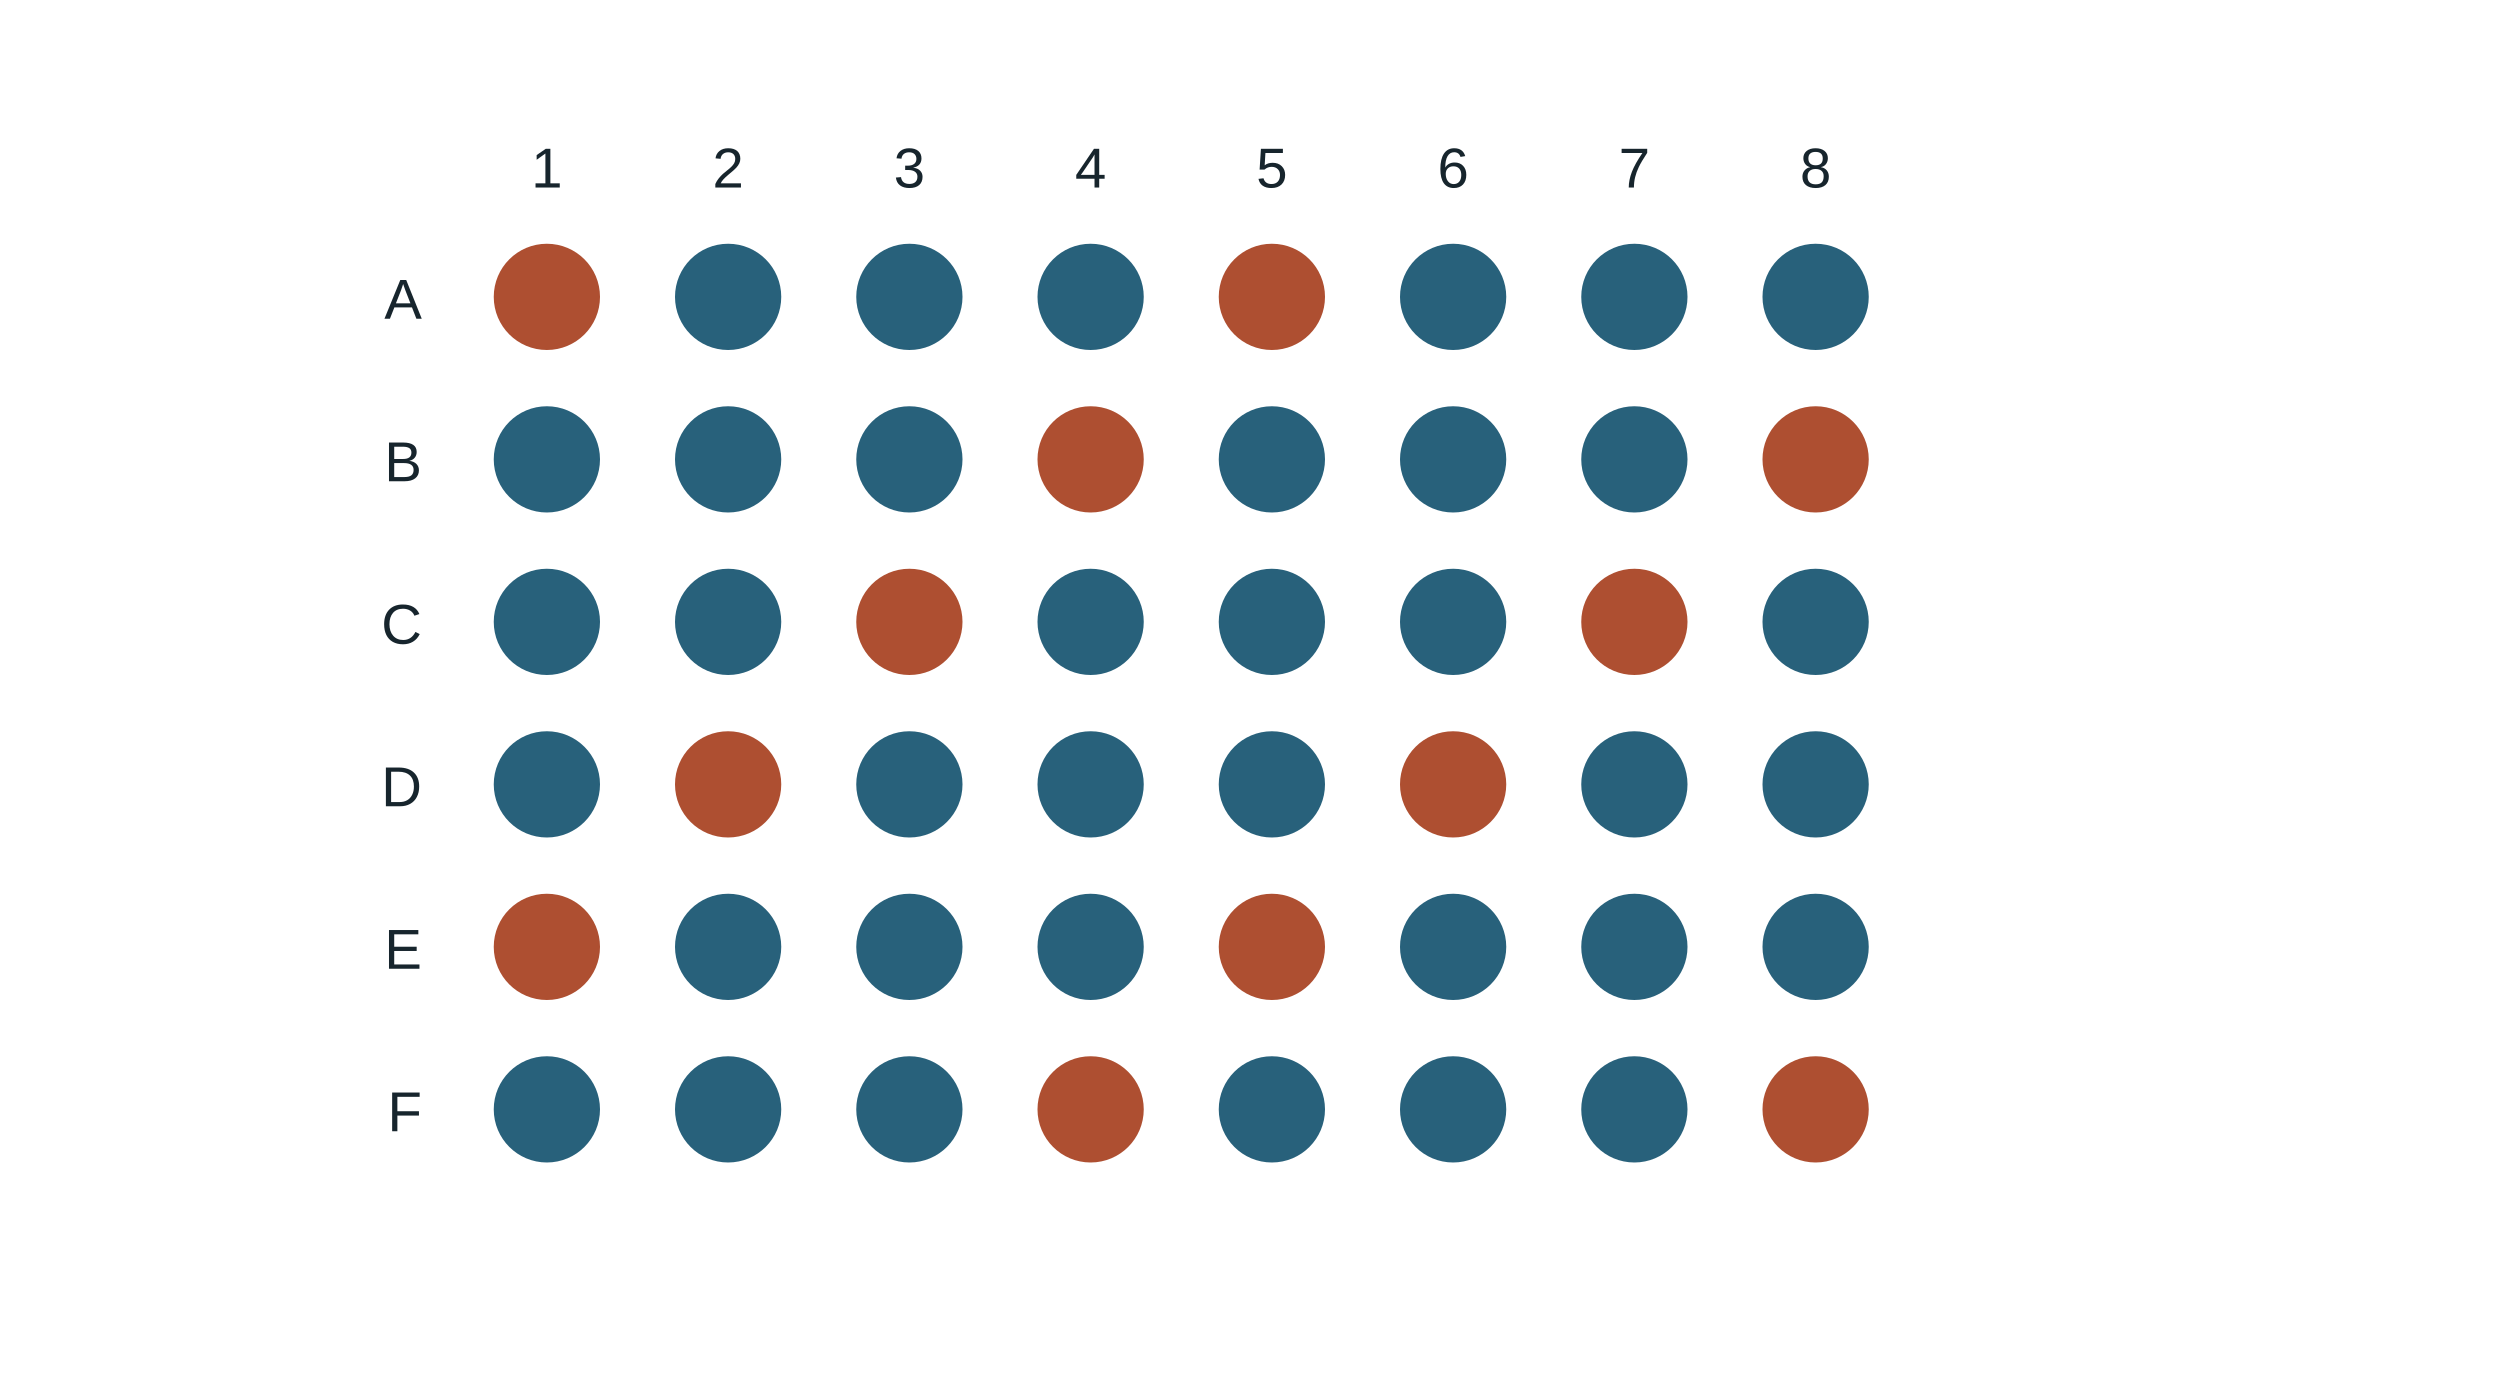
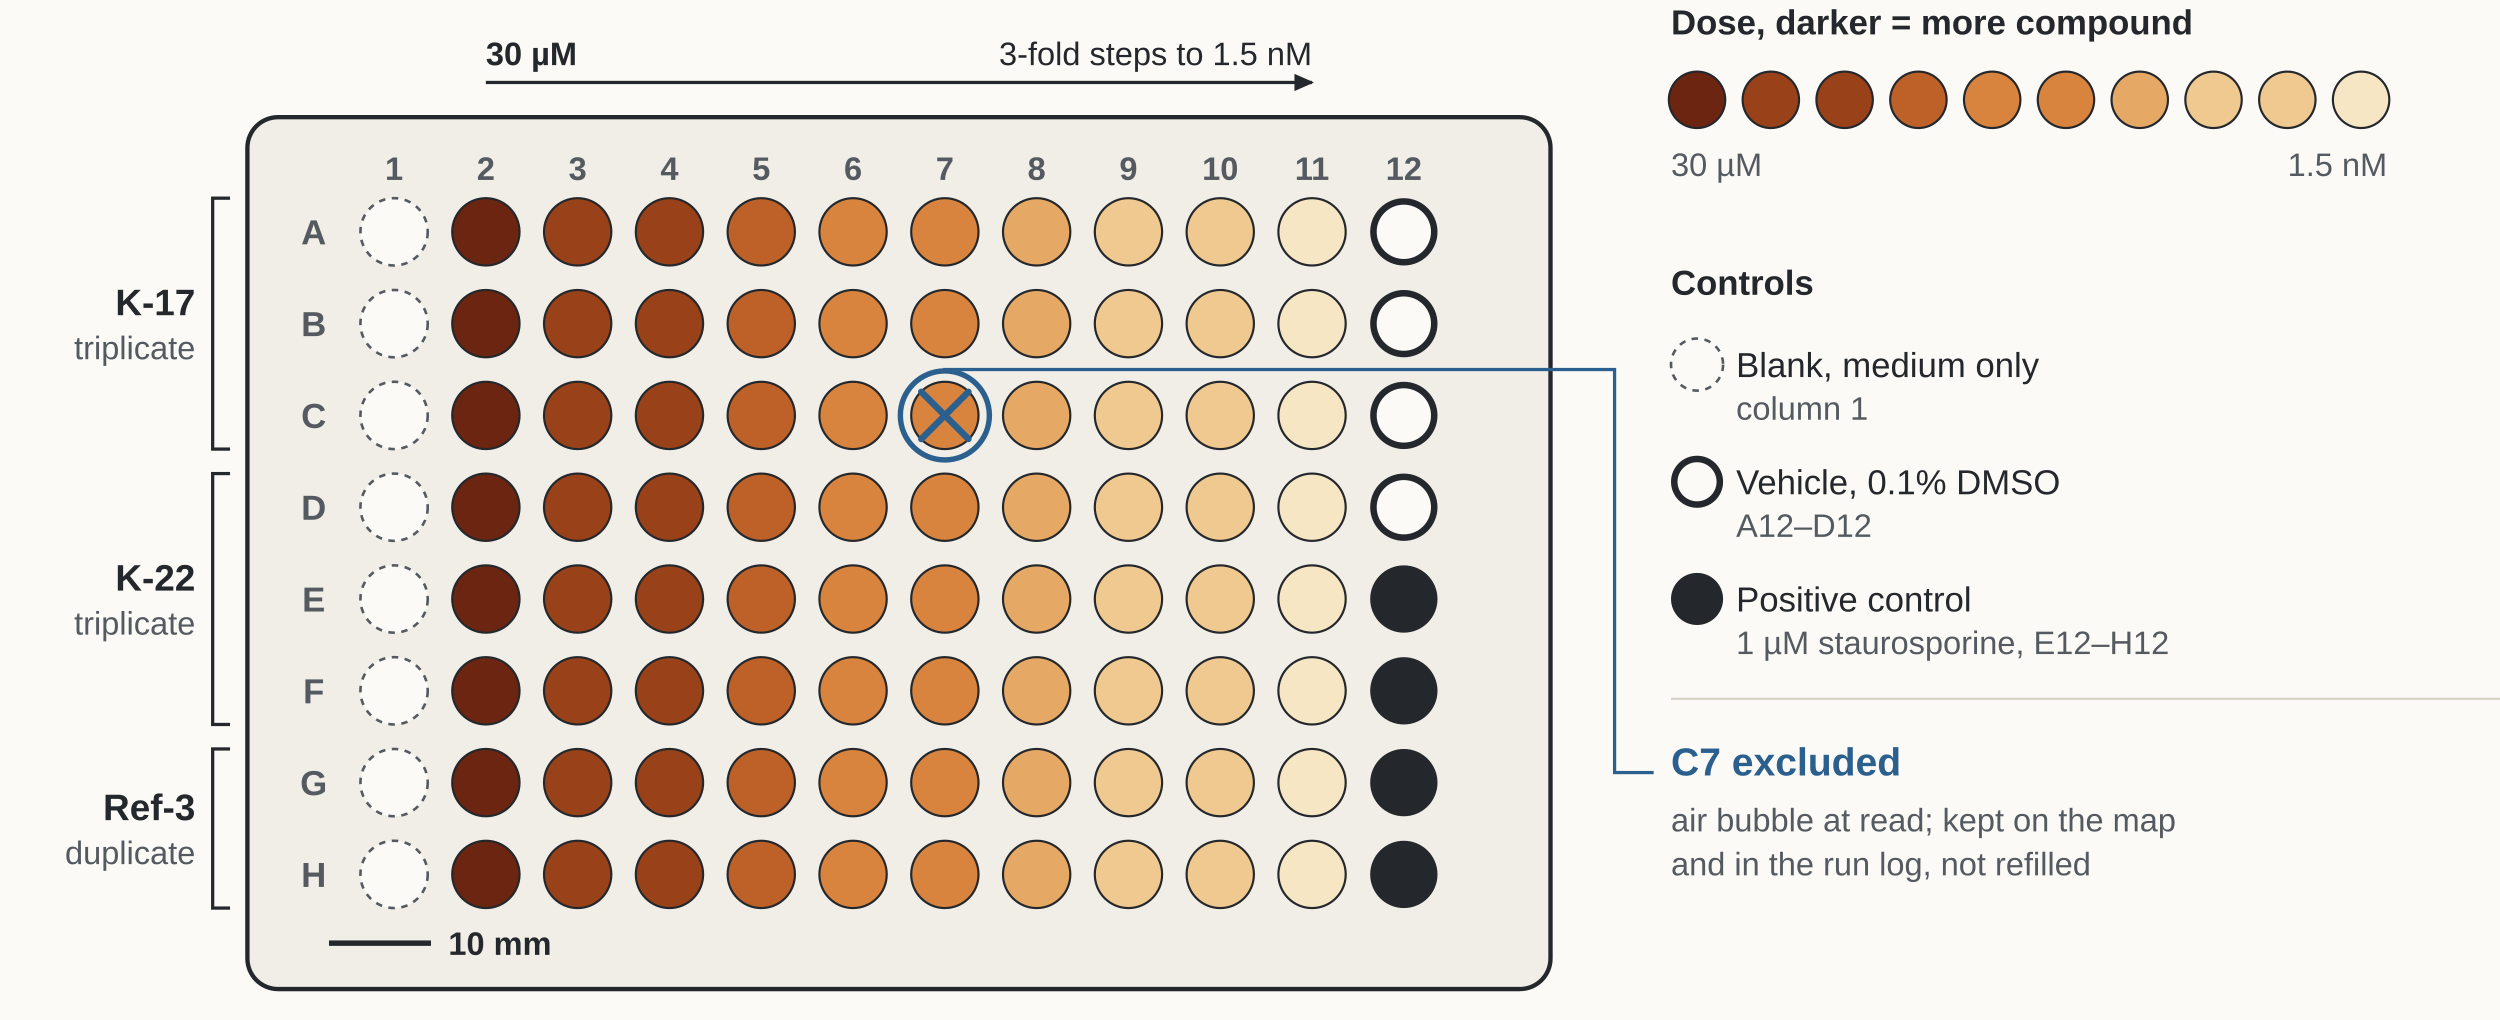
- <svg xmlns="http://www.w3.org/2000/svg" aria-labelledby="g-plate-layout-plate-layout-title g-plate-layout-plate-layout-desc" role="img" viewBox="0 0 800 440">
-   <g data-part="drawing">
-     <circle cx="175" cy="95" fill="#ae4f31" r="17" />
-     <circle cx="233" cy="95" fill="#28617b" r="17" />
-     <circle cx="291" cy="95" fill="#28617b" r="17" />
-     <circle cx="349" cy="95" fill="#28617b" r="17" />
-     <circle cx="407" cy="95" fill="#ae4f31" r="17" />
-     <circle cx="465" cy="95" fill="#28617b" r="17" />
-     <circle cx="523" cy="95" fill="#28617b" r="17" />
-     <circle cx="581" cy="95" fill="#28617b" r="17" />
-     <circle cx="175" cy="147" fill="#28617b" r="17" />
-     <circle cx="233" cy="147" fill="#28617b" r="17" />
-     <circle cx="291" cy="147" fill="#28617b" r="17" />
-     <circle cx="349" cy="147" fill="#ae4f31" r="17" />
-     <circle cx="407" cy="147" fill="#28617b" r="17" />
-     <circle cx="465" cy="147" fill="#28617b" r="17" />
-     <circle cx="523" cy="147" fill="#28617b" r="17" />
-     <circle cx="581" cy="147" fill="#ae4f31" r="17" />
-     <circle cx="175" cy="199" fill="#28617b" r="17" />
-     <circle cx="233" cy="199" fill="#28617b" r="17" />
-     <circle cx="291" cy="199" fill="#ae4f31" r="17" />
-     <circle cx="349" cy="199" fill="#28617b" r="17" />
-     <circle cx="407" cy="199" fill="#28617b" r="17" />
-     <circle cx="465" cy="199" fill="#28617b" r="17" />
-     <circle cx="523" cy="199" fill="#ae4f31" r="17" />
-     <circle cx="581" cy="199" fill="#28617b" r="17" />
-     <circle cx="175" cy="251" fill="#28617b" r="17" />
-     <circle cx="233" cy="251" fill="#ae4f31" r="17" />
-     <circle cx="291" cy="251" fill="#28617b" r="17" />
-     <circle cx="349" cy="251" fill="#28617b" r="17" />
-     <circle cx="407" cy="251" fill="#28617b" r="17" />
-     <circle cx="465" cy="251" fill="#ae4f31" r="17" />
-     <circle cx="523" cy="251" fill="#28617b" r="17" />
-     <circle cx="581" cy="251" fill="#28617b" r="17" />
-     <circle cx="175" cy="303" fill="#ae4f31" r="17" />
-     <circle cx="233" cy="303" fill="#28617b" r="17" />
-     <circle cx="291" cy="303" fill="#28617b" r="17" />
-     <circle cx="349" cy="303" fill="#28617b" r="17" />
-     <circle cx="407" cy="303" fill="#ae4f31" r="17" />
-     <circle cx="465" cy="303" fill="#28617b" r="17" />
-     <circle cx="523" cy="303" fill="#28617b" r="17" />
-     <circle cx="581" cy="303" fill="#28617b" r="17" />
-     <circle cx="175" cy="355" fill="#28617b" r="17" />
-     <circle cx="233" cy="355" fill="#28617b" r="17" />
-     <circle cx="291" cy="355" fill="#28617b" r="17" />
-     <circle cx="349" cy="355" fill="#ae4f31" r="17" />
-     <circle cx="407" cy="355" fill="#28617b" r="17" />
-     <circle cx="465" cy="355" fill="#28617b" r="17" />
-     <circle cx="523" cy="355" fill="#28617b" r="17" />
-     <circle cx="581" cy="355" fill="#ae4f31" r="17" />
-     <text fill="#17252d" font-family="Arial, sans-serif" font-size="18" text-anchor="end" x="135" y="102">A</text>
-     <text fill="#17252d" font-family="Arial, sans-serif" font-size="18" text-anchor="end" x="135" y="154">B</text>
-     <text fill="#17252d" font-family="Arial, sans-serif" font-size="18" text-anchor="end" x="135" y="206">C</text>
-     <text fill="#17252d" font-family="Arial, sans-serif" font-size="18" text-anchor="end" x="135" y="258">D</text>
-     <text fill="#17252d" font-family="Arial, sans-serif" font-size="18" text-anchor="end" x="135" y="310">E</text>
-     <text fill="#17252d" font-family="Arial, sans-serif" font-size="18" text-anchor="end" x="135" y="362">F</text>
-     <text fill="#17252d" font-family="Arial, sans-serif" font-size="18" text-anchor="middle" x="175" y="60">1</text>
-     <text fill="#17252d" font-family="Arial, sans-serif" font-size="18" text-anchor="middle" x="233" y="60">2</text>
-     <text fill="#17252d" font-family="Arial, sans-serif" font-size="18" text-anchor="middle" x="291" y="60">3</text>
-     <text fill="#17252d" font-family="Arial, sans-serif" font-size="18" text-anchor="middle" x="349" y="60">4</text>
-     <text fill="#17252d" font-family="Arial, sans-serif" font-size="18" text-anchor="middle" x="407" y="60">5</text>
-     <text fill="#17252d" font-family="Arial, sans-serif" font-size="18" text-anchor="middle" x="465" y="60">6</text>
-     <text fill="#17252d" font-family="Arial, sans-serif" font-size="18" text-anchor="middle" x="523" y="60">7</text>
-     <text fill="#17252d" font-family="Arial, sans-serif" font-size="18" text-anchor="middle" x="581" y="60">8</text>
-   </g>
+ <svg xmlns="http://www.w3.org/2000/svg" viewBox="0 0 1152 470" width="1152" height="470" role="img" aria-labelledby="plate-layout-fig-title plate-layout-fig-desc" id="plate-layout-fig" class="ss-fig" font-family="&quot;Segoe UI&quot;,&quot;Helvetica Neue&quot;,&quot;Liberation Sans&quot;,Arial,sans-serif,&quot;Hiragino Sans&quot;,&quot;Noto Sans JP&quot;,&quot;Yu Gothic&quot;,&quot;Meiryo&quot;,&quot;IPAPGothic&quot;,sans-serif" style="overflow:visible;">
+   <rect x="0" y="0" width="1152" height="470" fill="#fbfaf6" />
+   <defs>
+     <marker id="plate-layout-fig-arr" viewBox="0 0 10 10" refX="9" refY="5" markerWidth="9" markerHeight="9" markerUnits="userSpaceOnUse" orient="auto-start-reverse">
+       <path d="M0 0.6L10 5L0 9.4Z" fill="#24272b" />
+     </marker>
+   </defs>
+   <rect x="114" y="54" width="600.47" height="401.76" rx="14.1" fill="#f0eee7" stroke="#24272b" stroke-width="2" />
+   <text x="144.55" y="112.59" font-size="16" text-anchor="middle" fill="#545a60" font-weight="700">A</text>
+   <text x="144.55" y="154.89" font-size="16" text-anchor="middle" fill="#545a60" font-weight="700">B</text>
+   <text x="144.55" y="197.19" font-size="16" text-anchor="middle" fill="#545a60" font-weight="700">C</text>
+   <text x="144.55" y="239.49" font-size="16" text-anchor="middle" fill="#545a60" font-weight="700">D</text>
+   <text x="144.55" y="281.79" font-size="16" text-anchor="middle" fill="#545a60" font-weight="700">E</text>
+   <text x="144.55" y="324.09" font-size="16" text-anchor="middle" fill="#545a60" font-weight="700">F</text>
+   <text x="144.55" y="366.39" font-size="16" text-anchor="middle" fill="#545a60" font-weight="700">G</text>
+   <text x="144.55" y="408.69" font-size="16" text-anchor="middle" fill="#545a60" font-weight="700">H</text>
+   <text x="181.59" y="82.9" font-size="15" text-anchor="middle" fill="#545a60" font-weight="700">1</text>
+   <text x="223.89" y="82.9" font-size="15" text-anchor="middle" fill="#545a60" font-weight="700">2</text>
+   <text x="266.19" y="82.9" font-size="15" text-anchor="middle" fill="#545a60" font-weight="700">3</text>
+   <text x="308.49" y="82.9" font-size="15" text-anchor="middle" fill="#545a60" font-weight="700">4</text>
+   <text x="350.79" y="82.9" font-size="15" text-anchor="middle" fill="#545a60" font-weight="700">5</text>
+   <text x="393.09" y="82.9" font-size="15" text-anchor="middle" fill="#545a60" font-weight="700">6</text>
+   <text x="435.39" y="82.9" font-size="15" text-anchor="middle" fill="#545a60" font-weight="700">7</text>
+   <text x="477.69" y="82.9" font-size="15" text-anchor="middle" fill="#545a60" font-weight="700">8</text>
+   <text x="519.99" y="82.9" font-size="15" text-anchor="middle" fill="#545a60" font-weight="700">9</text>
+   <text x="562.29" y="82.9" font-size="15" text-anchor="middle" fill="#545a60" font-weight="700">10</text>
+   <text x="604.59" y="82.9" font-size="15" text-anchor="middle" fill="#545a60" font-weight="700">11</text>
+   <text x="646.89" y="82.9" font-size="15" text-anchor="middle" fill="#545a60" font-weight="700">12</text>
+   <g data-well="A1">
+     <circle cx="181.59" cy="106.83" r="15.51" fill="#fbfaf6" stroke="#545a60" stroke-width="1.2" stroke-dasharray="3 3" />
+   </g>
+   <g data-well="A2">
+     <circle cx="223.89" cy="106.83" r="15.51" fill="#6b2510" stroke="#24272b" stroke-width="1" />
+   </g>
+   <g data-well="A3">
+     <circle cx="266.19" cy="106.83" r="15.51" fill="#994119" stroke="#24272b" stroke-width="1" />
+   </g>
+   <g data-well="A4">
+     <circle cx="308.49" cy="106.83" r="15.51" fill="#994119" stroke="#24272b" stroke-width="1" />
+   </g>
+   <g data-well="A5">
+     <circle cx="350.79" cy="106.83" r="15.51" fill="#bd6129" stroke="#24272b" stroke-width="1" />
+   </g>
+   <g data-well="A6">
+     <circle cx="393.09" cy="106.83" r="15.51" fill="#d8843e" stroke="#24272b" stroke-width="1" />
+   </g>
+   <g data-well="A7">
+     <circle cx="435.39" cy="106.83" r="15.51" fill="#d8843e" stroke="#24272b" stroke-width="1" />
+   </g>
+   <g data-well="A8">
+     <circle cx="477.69" cy="106.83" r="15.51" fill="#e6a965" stroke="#24272b" stroke-width="1" />
+   </g>
+   <g data-well="A9">
+     <circle cx="519.99" cy="106.83" r="15.51" fill="#f0c991" stroke="#24272b" stroke-width="1" />
+   </g>
+   <g data-well="A10">
+     <circle cx="562.29" cy="106.83" r="15.51" fill="#f0c991" stroke="#24272b" stroke-width="1" />
+   </g>
+   <g data-well="A11">
+     <circle cx="604.59" cy="106.83" r="15.51" fill="#f6e6c4" stroke="#24272b" stroke-width="1" />
+   </g>
+   <g data-well="A12">
+     <circle cx="646.89" cy="106.83" r="14.01" fill="#fbfaf6" stroke="#24272b" stroke-width="3" />
+   </g>
+   <g data-well="B1">
+     <circle cx="181.59" cy="149.13" r="15.51" fill="#fbfaf6" stroke="#545a60" stroke-width="1.2" stroke-dasharray="3 3" />
+   </g>
+   <g data-well="B2">
+     <circle cx="223.89" cy="149.13" r="15.51" fill="#6b2510" stroke="#24272b" stroke-width="1" />
+   </g>
+   <g data-well="B3">
+     <circle cx="266.19" cy="149.13" r="15.51" fill="#994119" stroke="#24272b" stroke-width="1" />
+   </g>
+   <g data-well="B4">
+     <circle cx="308.49" cy="149.13" r="15.51" fill="#994119" stroke="#24272b" stroke-width="1" />
+   </g>
+   <g data-well="B5">
+     <circle cx="350.79" cy="149.13" r="15.51" fill="#bd6129" stroke="#24272b" stroke-width="1" />
+   </g>
+   <g data-well="B6">
+     <circle cx="393.09" cy="149.13" r="15.51" fill="#d8843e" stroke="#24272b" stroke-width="1" />
+   </g>
+   <g data-well="B7">
+     <circle cx="435.39" cy="149.13" r="15.51" fill="#d8843e" stroke="#24272b" stroke-width="1" />
+   </g>
+   <g data-well="B8">
+     <circle cx="477.69" cy="149.13" r="15.51" fill="#e6a965" stroke="#24272b" stroke-width="1" />
+   </g>
+   <g data-well="B9">
+     <circle cx="519.99" cy="149.13" r="15.51" fill="#f0c991" stroke="#24272b" stroke-width="1" />
+   </g>
+   <g data-well="B10">
+     <circle cx="562.29" cy="149.13" r="15.51" fill="#f0c991" stroke="#24272b" stroke-width="1" />
+   </g>
+   <g data-well="B11">
+     <circle cx="604.59" cy="149.13" r="15.51" fill="#f6e6c4" stroke="#24272b" stroke-width="1" />
+   </g>
+   <g data-well="B12">
+     <circle cx="646.89" cy="149.13" r="14.01" fill="#fbfaf6" stroke="#24272b" stroke-width="3" />
+   </g>
+   <g data-well="C1">
+     <circle cx="181.59" cy="191.43" r="15.51" fill="#fbfaf6" stroke="#545a60" stroke-width="1.2" stroke-dasharray="3 3" />
+   </g>
+   <g data-well="C2">
+     <circle cx="223.89" cy="191.43" r="15.51" fill="#6b2510" stroke="#24272b" stroke-width="1" />
+   </g>
+   <g data-well="C3">
+     <circle cx="266.19" cy="191.43" r="15.51" fill="#994119" stroke="#24272b" stroke-width="1" />
+   </g>
+   <g data-well="C4">
+     <circle cx="308.49" cy="191.43" r="15.51" fill="#994119" stroke="#24272b" stroke-width="1" />
+   </g>
+   <g data-well="C5">
+     <circle cx="350.79" cy="191.43" r="15.51" fill="#bd6129" stroke="#24272b" stroke-width="1" />
+   </g>
+   <g data-well="C6">
+     <circle cx="393.09" cy="191.43" r="15.51" fill="#d8843e" stroke="#24272b" stroke-width="1" />
+   </g>
+   <g data-well="C7">
+     <circle cx="435.39" cy="191.43" r="15.51" fill="#d8843e" stroke="#24272b" stroke-width="1" />
+     <g>
+       <circle cx="435.39" cy="191.43" r="20.51" fill="none" stroke="#2b5f8e" stroke-width="2.5" />
+       <path d="M424.529 180.571L446.243 202.285M446.243 180.571L424.529 202.285" stroke="#2b5f8e" stroke-width="3" stroke-linecap="round" />
+     </g>
+   </g>
+   <g data-well="C8">
+     <circle cx="477.69" cy="191.43" r="15.51" fill="#e6a965" stroke="#24272b" stroke-width="1" />
+   </g>
+   <g data-well="C9">
+     <circle cx="519.99" cy="191.43" r="15.51" fill="#f0c991" stroke="#24272b" stroke-width="1" />
+   </g>
+   <g data-well="C10">
+     <circle cx="562.29" cy="191.43" r="15.51" fill="#f0c991" stroke="#24272b" stroke-width="1" />
+   </g>
+   <g data-well="C11">
+     <circle cx="604.59" cy="191.43" r="15.51" fill="#f6e6c4" stroke="#24272b" stroke-width="1" />
+   </g>
+   <g data-well="C12">
+     <circle cx="646.89" cy="191.43" r="14.01" fill="#fbfaf6" stroke="#24272b" stroke-width="3" />
+   </g>
+   <g data-well="D1">
+     <circle cx="181.59" cy="233.73" r="15.51" fill="#fbfaf6" stroke="#545a60" stroke-width="1.2" stroke-dasharray="3 3" />
+   </g>
+   <g data-well="D2">
+     <circle cx="223.89" cy="233.73" r="15.51" fill="#6b2510" stroke="#24272b" stroke-width="1" />
+   </g>
+   <g data-well="D3">
+     <circle cx="266.19" cy="233.73" r="15.51" fill="#994119" stroke="#24272b" stroke-width="1" />
+   </g>
+   <g data-well="D4">
+     <circle cx="308.49" cy="233.73" r="15.51" fill="#994119" stroke="#24272b" stroke-width="1" />
+   </g>
+   <g data-well="D5">
+     <circle cx="350.79" cy="233.73" r="15.51" fill="#bd6129" stroke="#24272b" stroke-width="1" />
+   </g>
+   <g data-well="D6">
+     <circle cx="393.09" cy="233.73" r="15.51" fill="#d8843e" stroke="#24272b" stroke-width="1" />
+   </g>
+   <g data-well="D7">
+     <circle cx="435.39" cy="233.73" r="15.51" fill="#d8843e" stroke="#24272b" stroke-width="1" />
+   </g>
+   <g data-well="D8">
+     <circle cx="477.69" cy="233.73" r="15.51" fill="#e6a965" stroke="#24272b" stroke-width="1" />
+   </g>
+   <g data-well="D9">
+     <circle cx="519.99" cy="233.73" r="15.51" fill="#f0c991" stroke="#24272b" stroke-width="1" />
+   </g>
+   <g data-well="D10">
+     <circle cx="562.29" cy="233.73" r="15.51" fill="#f0c991" stroke="#24272b" stroke-width="1" />
+   </g>
+   <g data-well="D11">
+     <circle cx="604.59" cy="233.73" r="15.51" fill="#f6e6c4" stroke="#24272b" stroke-width="1" />
+   </g>
+   <g data-well="D12">
+     <circle cx="646.89" cy="233.73" r="14.01" fill="#fbfaf6" stroke="#24272b" stroke-width="3" />
+   </g>
+   <g data-well="E1">
+     <circle cx="181.59" cy="276.03" r="15.51" fill="#fbfaf6" stroke="#545a60" stroke-width="1.2" stroke-dasharray="3 3" />
+   </g>
+   <g data-well="E2">
+     <circle cx="223.89" cy="276.03" r="15.51" fill="#6b2510" stroke="#24272b" stroke-width="1" />
+   </g>
+   <g data-well="E3">
+     <circle cx="266.19" cy="276.03" r="15.51" fill="#994119" stroke="#24272b" stroke-width="1" />
+   </g>
+   <g data-well="E4">
+     <circle cx="308.49" cy="276.03" r="15.51" fill="#994119" stroke="#24272b" stroke-width="1" />
+   </g>
+   <g data-well="E5">
+     <circle cx="350.79" cy="276.03" r="15.51" fill="#bd6129" stroke="#24272b" stroke-width="1" />
+   </g>
+   <g data-well="E6">
+     <circle cx="393.09" cy="276.03" r="15.51" fill="#d8843e" stroke="#24272b" stroke-width="1" />
+   </g>
+   <g data-well="E7">
+     <circle cx="435.39" cy="276.03" r="15.51" fill="#d8843e" stroke="#24272b" stroke-width="1" />
+   </g>
+   <g data-well="E8">
+     <circle cx="477.69" cy="276.03" r="15.51" fill="#e6a965" stroke="#24272b" stroke-width="1" />
+   </g>
+   <g data-well="E9">
+     <circle cx="519.99" cy="276.03" r="15.51" fill="#f0c991" stroke="#24272b" stroke-width="1" />
+   </g>
+   <g data-well="E10">
+     <circle cx="562.29" cy="276.03" r="15.51" fill="#f0c991" stroke="#24272b" stroke-width="1" />
+   </g>
+   <g data-well="E11">
+     <circle cx="604.59" cy="276.03" r="15.51" fill="#f6e6c4" stroke="#24272b" stroke-width="1" />
+   </g>
+   <g data-well="E12">
+     <circle cx="646.89" cy="276.03" r="15.51" fill="#24272b" />
+   </g>
+   <g data-well="F1">
+     <circle cx="181.59" cy="318.33" r="15.51" fill="#fbfaf6" stroke="#545a60" stroke-width="1.2" stroke-dasharray="3 3" />
+   </g>
+   <g data-well="F2">
+     <circle cx="223.89" cy="318.33" r="15.51" fill="#6b2510" stroke="#24272b" stroke-width="1" />
+   </g>
+   <g data-well="F3">
+     <circle cx="266.19" cy="318.33" r="15.51" fill="#994119" stroke="#24272b" stroke-width="1" />
+   </g>
+   <g data-well="F4">
+     <circle cx="308.49" cy="318.33" r="15.51" fill="#994119" stroke="#24272b" stroke-width="1" />
+   </g>
+   <g data-well="F5">
+     <circle cx="350.79" cy="318.33" r="15.51" fill="#bd6129" stroke="#24272b" stroke-width="1" />
+   </g>
+   <g data-well="F6">
+     <circle cx="393.09" cy="318.33" r="15.51" fill="#d8843e" stroke="#24272b" stroke-width="1" />
+   </g>
+   <g data-well="F7">
+     <circle cx="435.39" cy="318.33" r="15.51" fill="#d8843e" stroke="#24272b" stroke-width="1" />
+   </g>
+   <g data-well="F8">
+     <circle cx="477.69" cy="318.33" r="15.51" fill="#e6a965" stroke="#24272b" stroke-width="1" />
+   </g>
+   <g data-well="F9">
+     <circle cx="519.99" cy="318.33" r="15.51" fill="#f0c991" stroke="#24272b" stroke-width="1" />
+   </g>
+   <g data-well="F10">
+     <circle cx="562.29" cy="318.33" r="15.51" fill="#f0c991" stroke="#24272b" stroke-width="1" />
+   </g>
+   <g data-well="F11">
+     <circle cx="604.59" cy="318.33" r="15.51" fill="#f6e6c4" stroke="#24272b" stroke-width="1" />
+   </g>
+   <g data-well="F12">
+     <circle cx="646.89" cy="318.33" r="15.51" fill="#24272b" />
+   </g>
+   <g data-well="G1">
+     <circle cx="181.59" cy="360.63" r="15.51" fill="#fbfaf6" stroke="#545a60" stroke-width="1.2" stroke-dasharray="3 3" />
+   </g>
+   <g data-well="G2">
+     <circle cx="223.89" cy="360.63" r="15.51" fill="#6b2510" stroke="#24272b" stroke-width="1" />
+   </g>
+   <g data-well="G3">
+     <circle cx="266.19" cy="360.63" r="15.51" fill="#994119" stroke="#24272b" stroke-width="1" />
+   </g>
+   <g data-well="G4">
+     <circle cx="308.49" cy="360.63" r="15.51" fill="#994119" stroke="#24272b" stroke-width="1" />
+   </g>
+   <g data-well="G5">
+     <circle cx="350.79" cy="360.63" r="15.51" fill="#bd6129" stroke="#24272b" stroke-width="1" />
+   </g>
+   <g data-well="G6">
+     <circle cx="393.09" cy="360.63" r="15.51" fill="#d8843e" stroke="#24272b" stroke-width="1" />
+   </g>
+   <g data-well="G7">
+     <circle cx="435.39" cy="360.63" r="15.51" fill="#d8843e" stroke="#24272b" stroke-width="1" />
+   </g>
+   <g data-well="G8">
+     <circle cx="477.69" cy="360.63" r="15.51" fill="#e6a965" stroke="#24272b" stroke-width="1" />
+   </g>
+   <g data-well="G9">
+     <circle cx="519.99" cy="360.63" r="15.51" fill="#f0c991" stroke="#24272b" stroke-width="1" />
+   </g>
+   <g data-well="G10">
+     <circle cx="562.29" cy="360.63" r="15.51" fill="#f0c991" stroke="#24272b" stroke-width="1" />
+   </g>
+   <g data-well="G11">
+     <circle cx="604.59" cy="360.63" r="15.51" fill="#f6e6c4" stroke="#24272b" stroke-width="1" />
+   </g>
+   <g data-well="G12">
+     <circle cx="646.89" cy="360.63" r="15.51" fill="#24272b" />
+   </g>
+   <g data-well="H1">
+     <circle cx="181.59" cy="402.93" r="15.51" fill="#fbfaf6" stroke="#545a60" stroke-width="1.2" stroke-dasharray="3 3" />
+   </g>
+   <g data-well="H2">
+     <circle cx="223.89" cy="402.93" r="15.51" fill="#6b2510" stroke="#24272b" stroke-width="1" />
+   </g>
+   <g data-well="H3">
+     <circle cx="266.19" cy="402.93" r="15.51" fill="#994119" stroke="#24272b" stroke-width="1" />
+   </g>
+   <g data-well="H4">
+     <circle cx="308.49" cy="402.93" r="15.51" fill="#994119" stroke="#24272b" stroke-width="1" />
+   </g>
+   <g data-well="H5">
+     <circle cx="350.79" cy="402.93" r="15.51" fill="#bd6129" stroke="#24272b" stroke-width="1" />
+   </g>
+   <g data-well="H6">
+     <circle cx="393.09" cy="402.93" r="15.51" fill="#d8843e" stroke="#24272b" stroke-width="1" />
+   </g>
+   <g data-well="H7">
+     <circle cx="435.39" cy="402.93" r="15.51" fill="#d8843e" stroke="#24272b" stroke-width="1" />
+   </g>
+   <g data-well="H8">
+     <circle cx="477.69" cy="402.93" r="15.51" fill="#e6a965" stroke="#24272b" stroke-width="1" />
+   </g>
+   <g data-well="H9">
+     <circle cx="519.99" cy="402.93" r="15.51" fill="#f0c991" stroke="#24272b" stroke-width="1" />
+   </g>
+   <g data-well="H10">
+     <circle cx="562.29" cy="402.93" r="15.51" fill="#f0c991" stroke="#24272b" stroke-width="1" />
+   </g>
+   <g data-well="H11">
+     <circle cx="604.59" cy="402.93" r="15.51" fill="#f6e6c4" stroke="#24272b" stroke-width="1" />
+   </g>
+   <g data-well="H12">
+     <circle cx="646.89" cy="402.93" r="15.51" fill="#24272b" />
+   </g>
+   <path d="M223.886 38H604.586" stroke="#24272b" stroke-width="1.5" marker-end="url(#plate-layout-fig-arr)" />
+   <text x="223.89" y="30" font-size="15" fill="#24272b" font-weight="700">30 µM</text>
+   <text x="604.59" y="30" font-size="15" text-anchor="end" fill="#24272b">3-fold steps to 1.5 nM</text>
+   <g>
+     <path d="M106 91.318h-8V206.938h8" fill="none" stroke="#24272b" stroke-width="1.5" />
+     <text x="90" y="145.25" font-size="17" text-anchor="end" fill="#24272b" font-weight="700">K-17</text>
+     <text x="90" y="165.53" font-size="15" text-anchor="end" fill="#545a60">triplicate</text>
+   </g>
+   <g>
+     <path d="M106 218.218h-8V333.838h8" fill="none" stroke="#24272b" stroke-width="1.5" />
+     <text x="90" y="272.15" font-size="17" text-anchor="end" fill="#24272b" font-weight="700">K-22</text>
+     <text x="90" y="292.43" font-size="15" text-anchor="end" fill="#545a60">triplicate</text>
+   </g>
+   <g>
+     <path d="M106 345.118h-8V418.438h8" fill="none" stroke="#24272b" stroke-width="1.5" />
+     <text x="90" y="377.9" font-size="17" text-anchor="end" fill="#24272b" font-weight="700">Ref-3</text>
+     <text x="90" y="398.18" font-size="15" text-anchor="end" fill="#545a60">duplicate</text>
+   </g>
+   <path d="M151.6 434.606h47" stroke="#24272b" stroke-width="2.5" />
+   <text x="206.6" y="440.01" font-size="15" fill="#24272b" font-weight="600">10 mm</text>
+   <text x="770" y="15.84" font-size="16" fill="#24272b" font-weight="700">Dose, darker = more compound</text>
+   <g>
+     <circle cx="782" cy="46" r="13" fill="#6b2510" stroke="#24272b" stroke-width="1" />
+   </g>
+   <g>
+     <circle cx="816" cy="46" r="13" fill="#994119" stroke="#24272b" stroke-width="1" />
+   </g>
+   <g>
+     <circle cx="850" cy="46" r="13" fill="#994119" stroke="#24272b" stroke-width="1" />
+   </g>
+   <g>
+     <circle cx="884" cy="46" r="13" fill="#bd6129" stroke="#24272b" stroke-width="1" />
+   </g>
+   <g>
+     <circle cx="918" cy="46" r="13" fill="#d8843e" stroke="#24272b" stroke-width="1" />
+   </g>
+   <g>
+     <circle cx="952" cy="46" r="13" fill="#d8843e" stroke="#24272b" stroke-width="1" />
+   </g>
+   <g>
+     <circle cx="986" cy="46" r="13" fill="#e6a965" stroke="#24272b" stroke-width="1" />
+   </g>
+   <g>
+     <circle cx="1020" cy="46" r="13" fill="#f0c991" stroke="#24272b" stroke-width="1" />
+   </g>
+   <g>
+     <circle cx="1054" cy="46" r="13" fill="#f0c991" stroke="#24272b" stroke-width="1" />
+   </g>
+   <g>
+     <circle cx="1088" cy="46" r="13" fill="#f6e6c4" stroke="#24272b" stroke-width="1" />
+   </g>
+   <text x="770" y="81.1" font-size="15" fill="#545a60">30 µM</text>
+   <text x="1100" y="81.1" font-size="15" text-anchor="end" fill="#545a60">1.5 nM</text>
+   <text x="770" y="135.84" font-size="16" fill="#24272b" font-weight="700">Controls</text>
+   <g>
+     <circle cx="782" cy="168" r="12" fill="#fbfaf6" stroke="#545a60" stroke-width="1.2" stroke-dasharray="3 3" />
+     <text x="800" y="173.76" font-size="16" fill="#24272b">Blank, medium only</text>
+     <text x="800" y="193.4" font-size="15" fill="#545a60">column 1</text>
+   </g>
+   <g>
+     <circle cx="782" cy="222" r="10.5" fill="#fbfaf6" stroke="#24272b" stroke-width="3" />
+     <text x="800" y="227.76" font-size="16" fill="#24272b">Vehicle, 0.1% DMSO</text>
+     <text x="800" y="247.4" font-size="15" fill="#545a60">A12–D12</text>
+   </g>
+   <g>
+     <circle cx="782" cy="276" r="12" fill="#24272b" />
+     <text x="800" y="281.76" font-size="16" fill="#24272b">Positive control</text>
+     <text x="800" y="301.4" font-size="15" fill="#545a60">1 µM staurosporine, E12–H12</text>
+   </g>
+   <line fill="none" x1="770" x2="1152" y1="322" y2="322" stroke="#d6d2c8" />
+   <text x="770" y="357.32" font-size="18" fill="#2b5f8e" font-weight="700">C7 excluded</text>
+   <text x="770" y="383.1" font-size="15" fill="#545a60">
+     <tspan x="770" y="383.1">air bubble at read; kept on the map</tspan>
+     <tspan x="770" dy="20.25">and in the run log, not refilled</tspan>
+   </text>
+   <path d="M435.386 170.918V170.278H744V356H762" fill="none" stroke="#2b5f8e" stroke-width="1.5" />
</svg>
